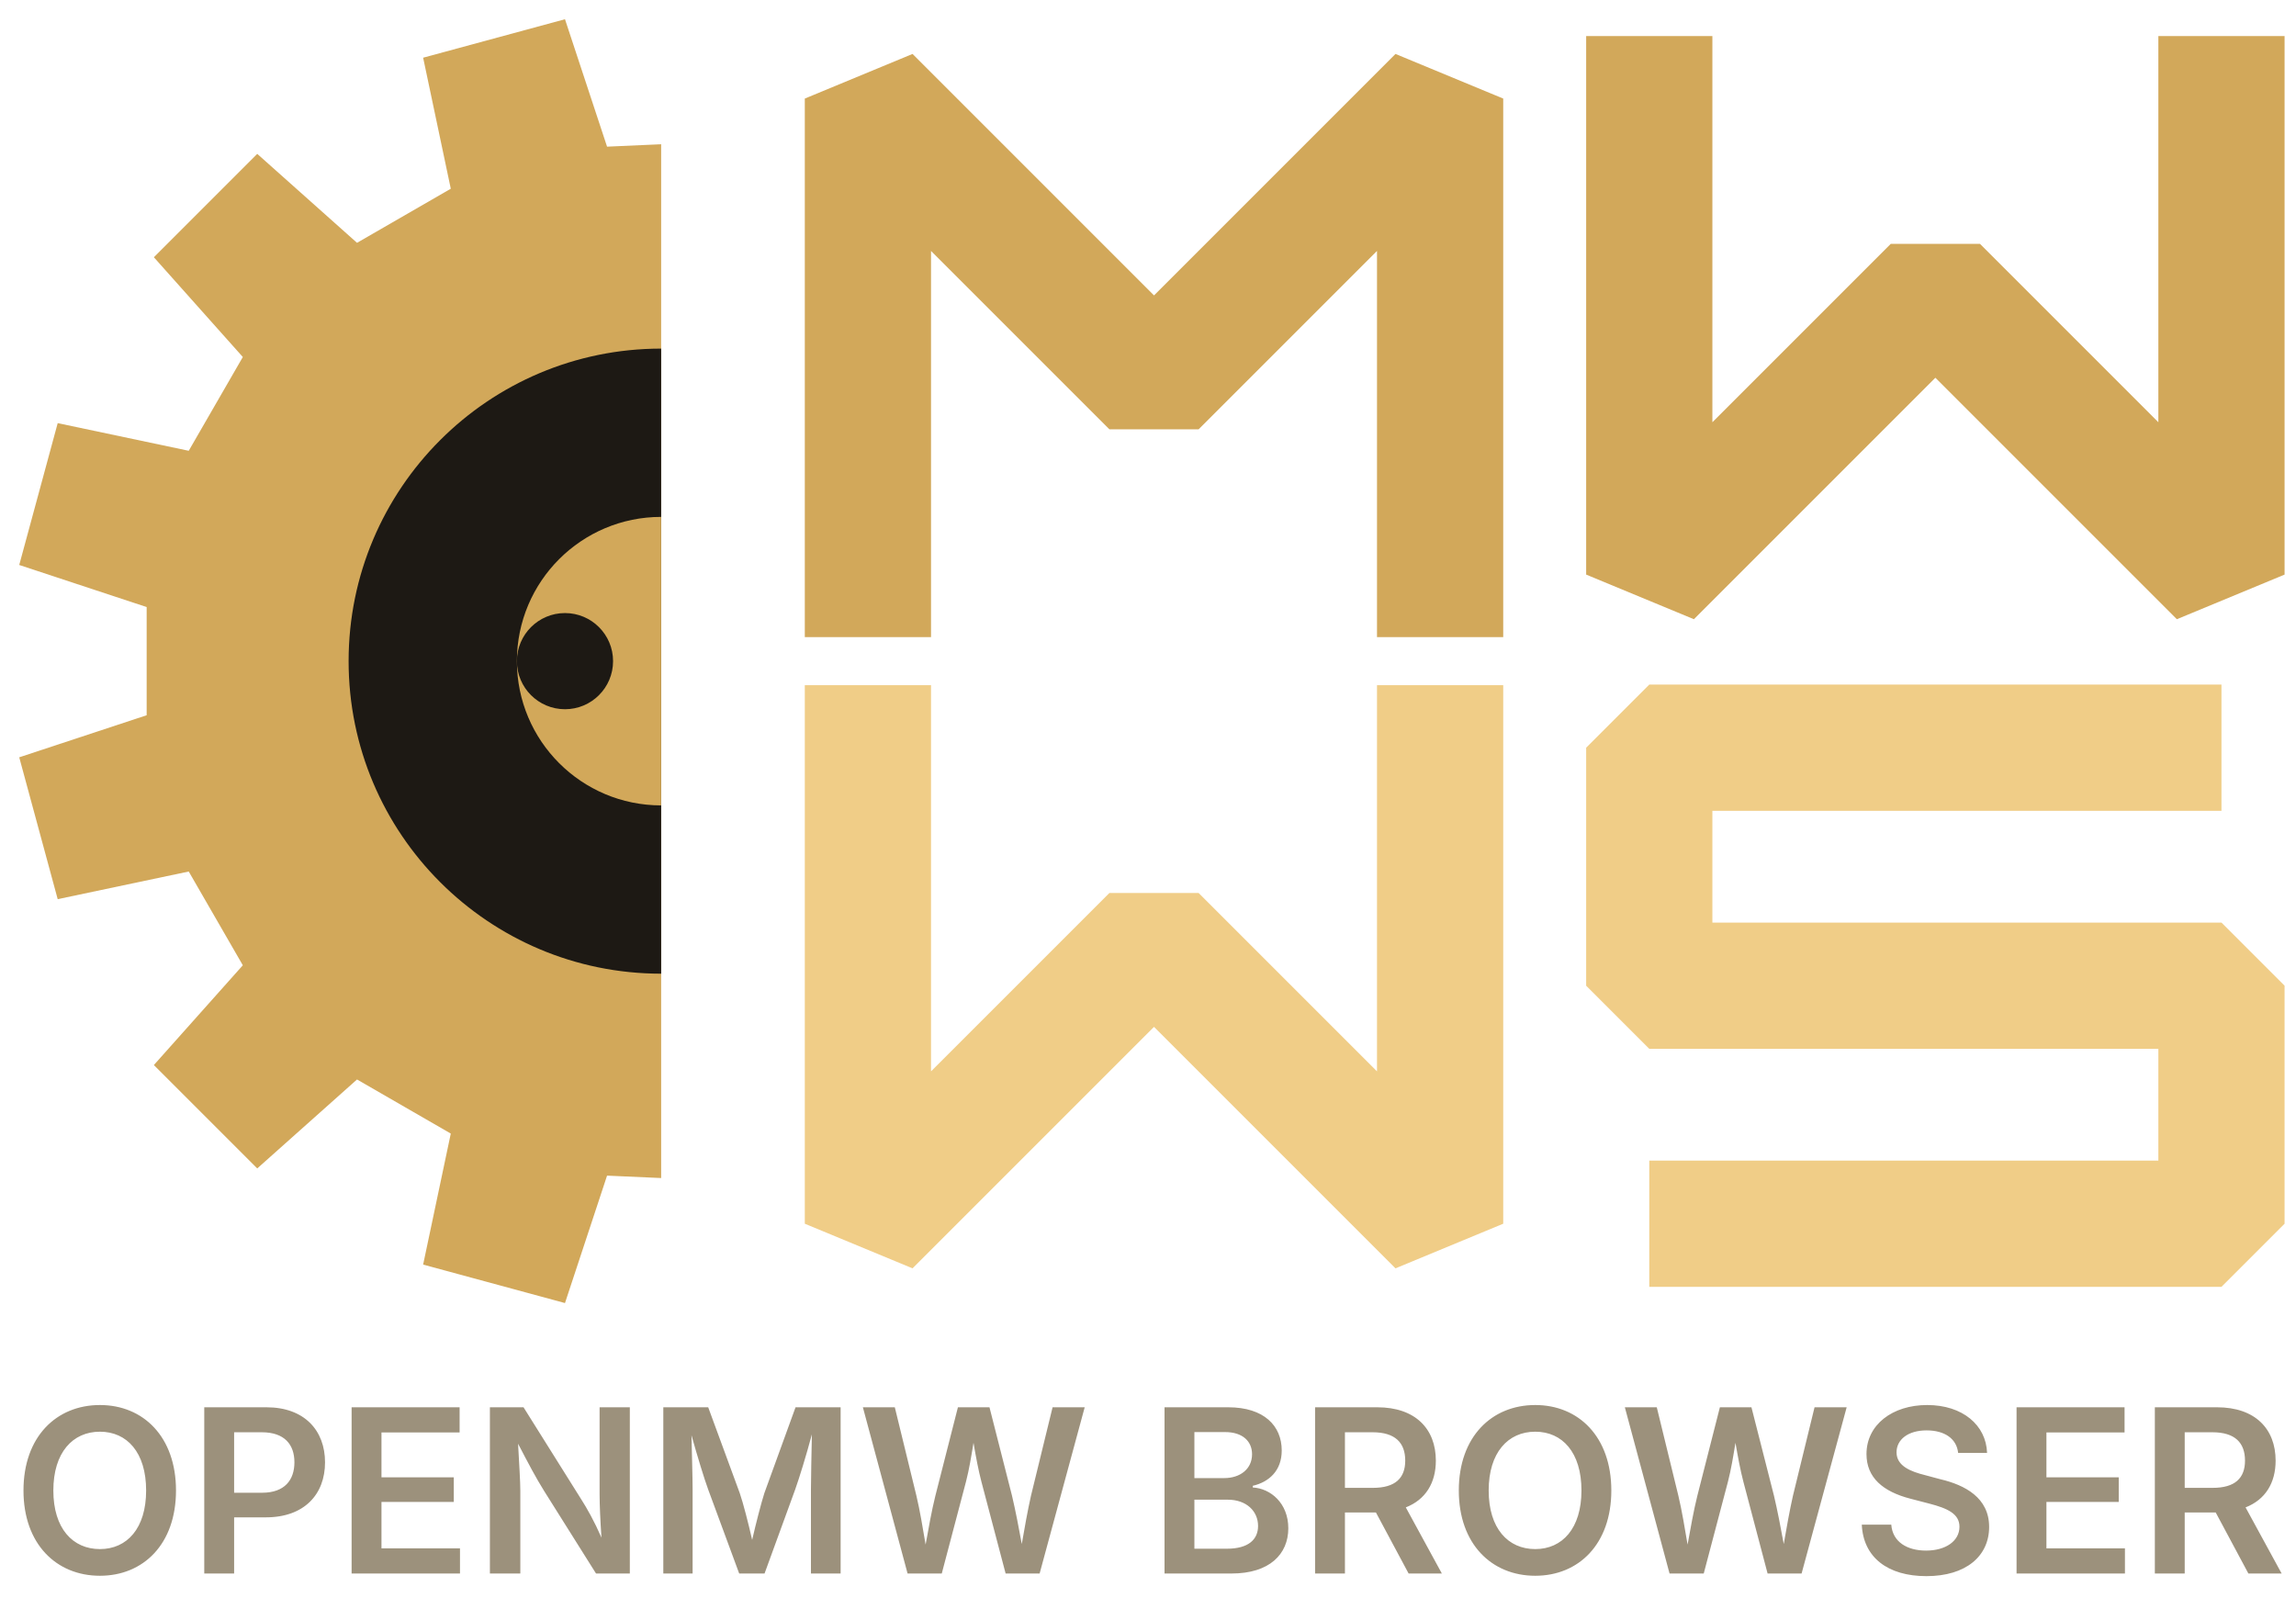
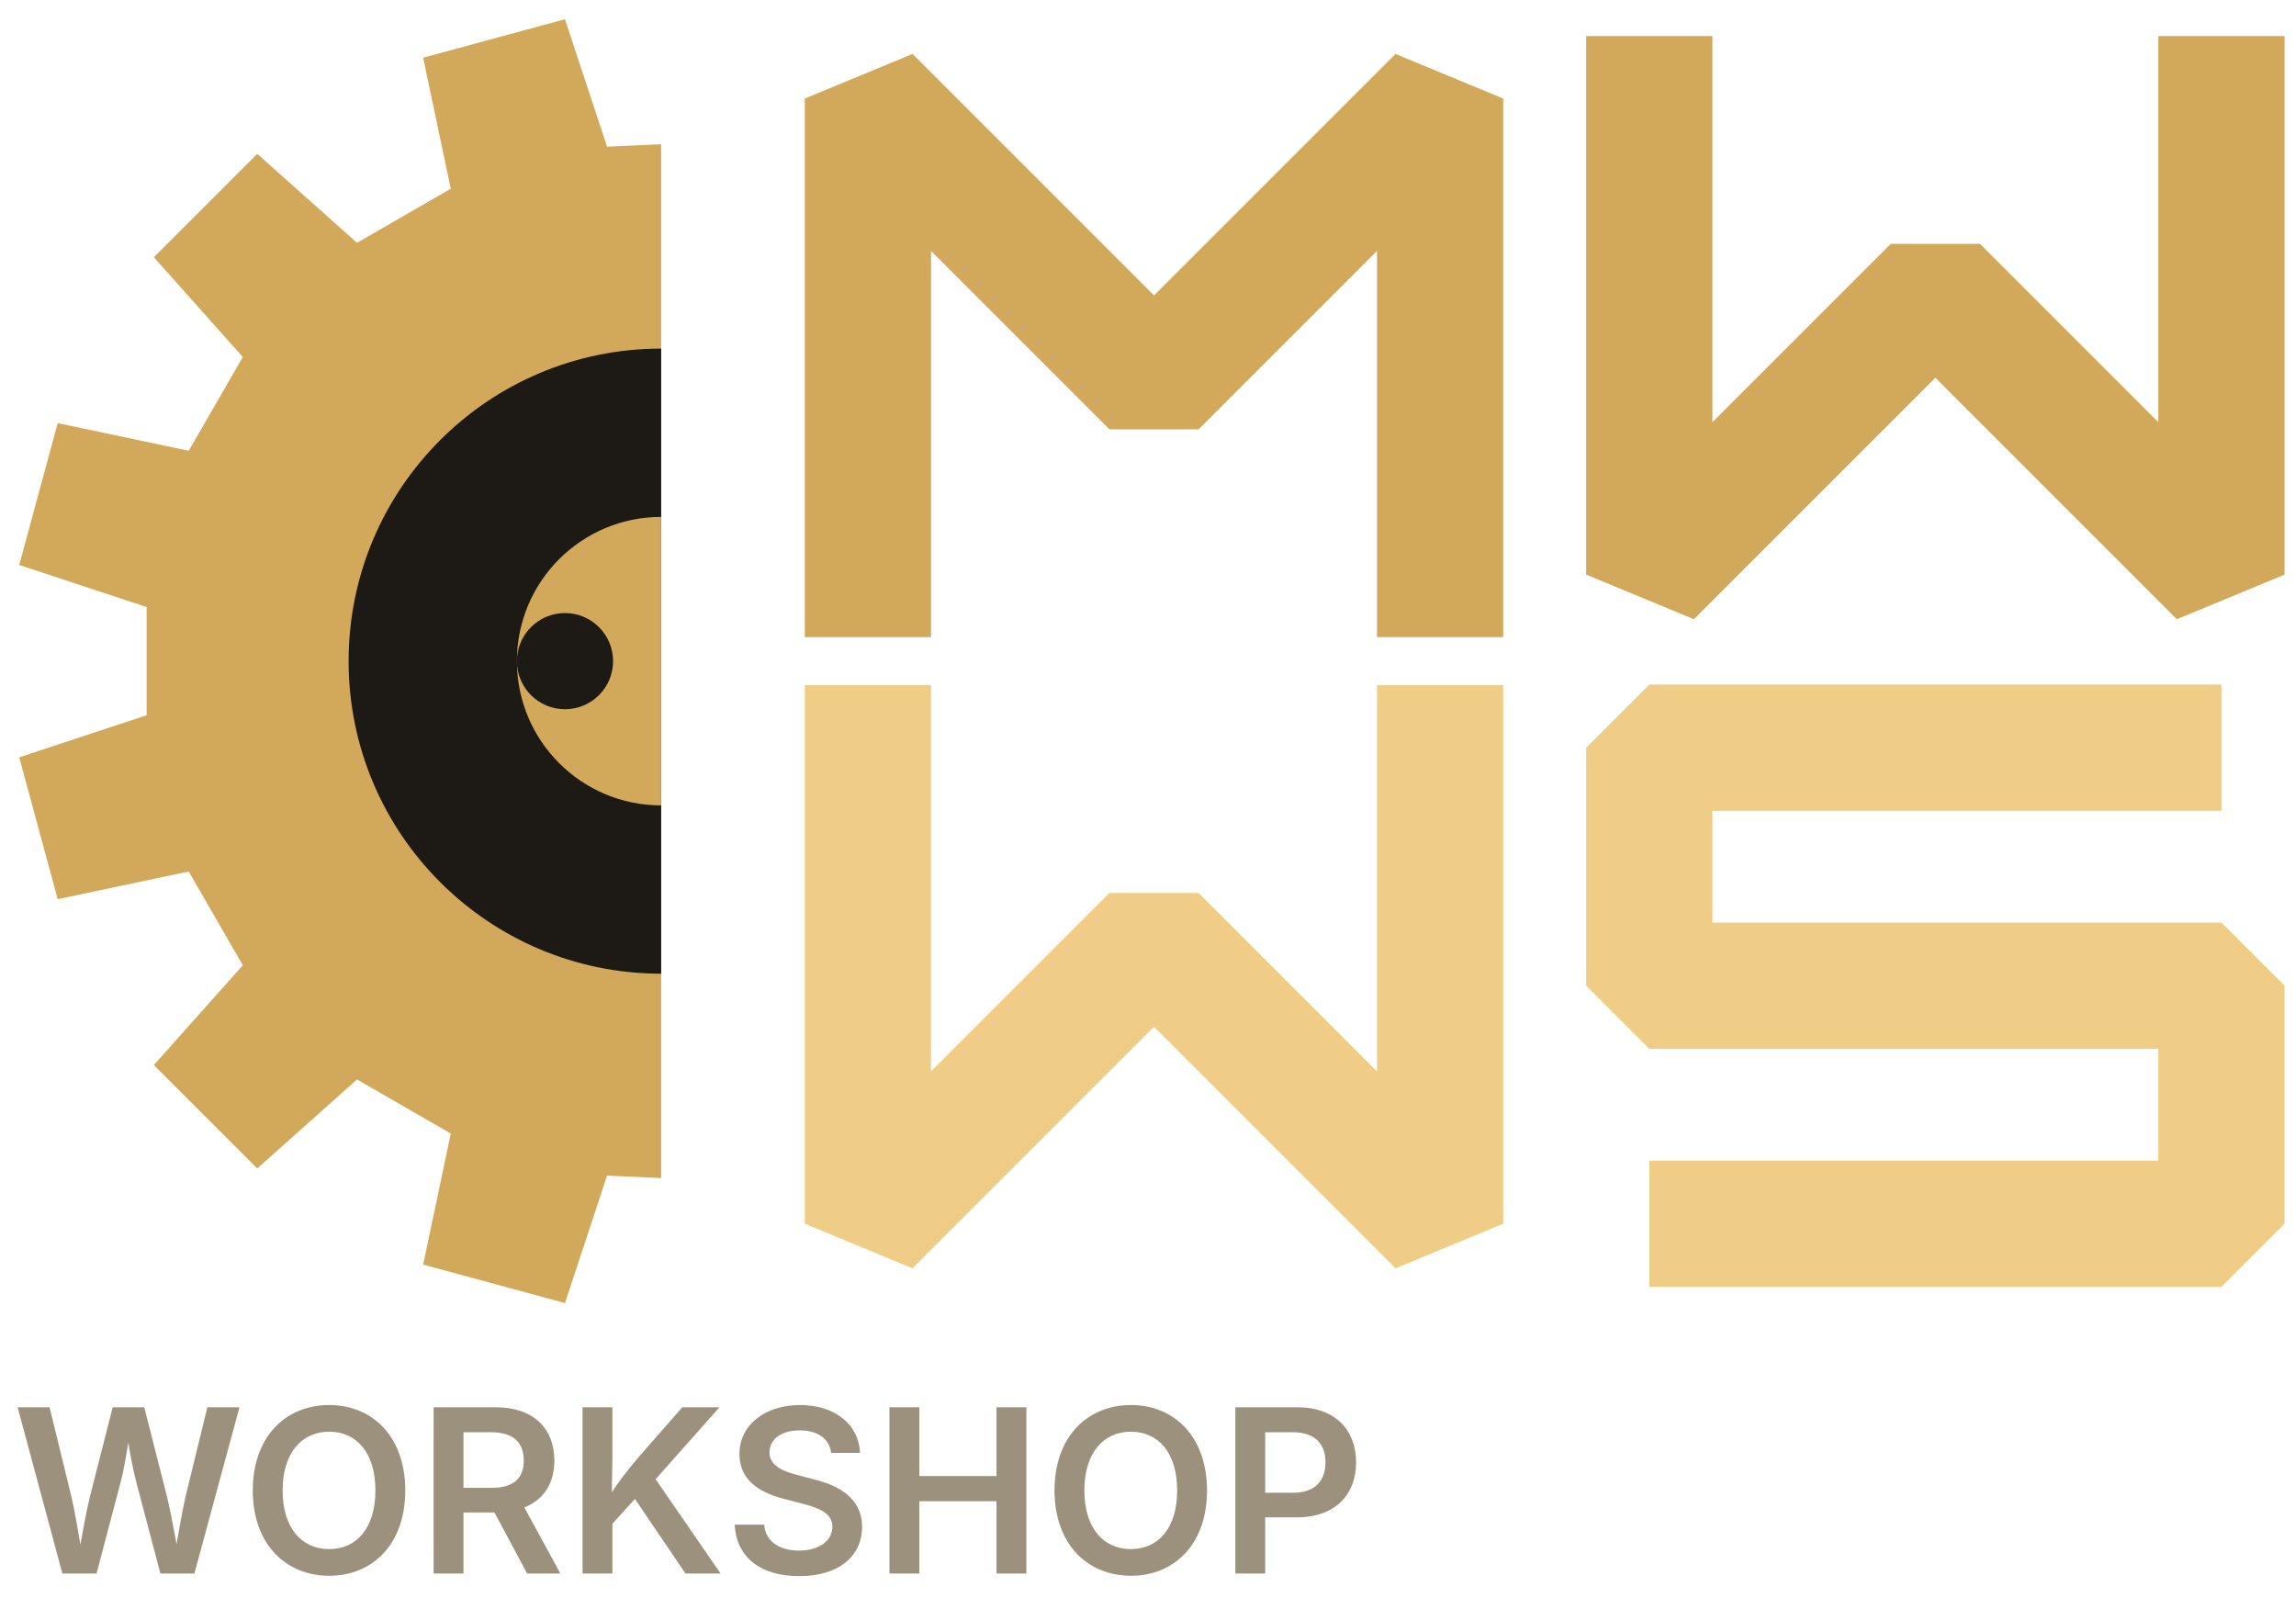
<svg xmlns="http://www.w3.org/2000/svg" viewBox="33 5 191.0 132.9">
  <style>.lg-g{fill:#d2a85a}.lg-h{fill:#1d1914}.lg-a,.lg-b{fill:none;stroke-width:10.5;stroke-linejoin:bevel;stroke-linecap:butt}.lg-a{stroke:#d2a85a}.lg-b{stroke:#f0cd87}.lg-s{fill:#9c917c;font:600 19px Inter,"Segoe UI",sans-serif}</style>
  <path class="lg-g" d="M88,17 L83.5,17.2 L80.0,6.6 L68.2,9.8 L70.5,20.7 L62.7,25.2 L54.4,17.8 L45.8,26.4 L53.2,34.7 L48.7,42.5 L37.8,40.2 L34.6,52.0 L45.2,55.5 L45.2,64.5 L34.6,68.0 L37.8,79.8 L48.7,77.5 L53.2,85.3 L45.8,93.6 L54.4,102.2 L62.7,94.8 L70.5,99.3 L68.2,110.2 L80.0,113.4 L83.5,102.8 L88,103 Z" />
  <path class="lg-h" d="M88,34 A26,26 0 0 0 88,86 Z" />
  <path class="lg-g" d="M88,48 A12,12 0 0 0 88,72 Z" />
  <circle class="lg-h" cx="80" cy="60" r="4" />
  <polyline class="lg-a" points="105.2,58.0 105.2,13.2 129.0,37.0 152.8,13.2 152.8,58.0" />
  <polyline class="lg-a" points="170.2,8.0 170.2,52.8 194.0,29.0 217.8,52.8 217.8,8.0" />
  <polyline class="lg-b" points="105.2,62.0 105.2,106.8 129.0,83.0 152.8,106.8 152.8,62.0" />
  <polyline class="lg-b" points="217.8,67.2 170.2,67.2 170.2,87.0 217.8,87.0 217.8,106.8 170.2,106.8" />
-   <text class="lg-s" x="34" y="135.9" textLength="189.0" lengthAdjust="spacingAndGlyphs">OPENMW BROWSER</text>
+   <text class="lg-s" x="34" y="135.9" textLength="189.0" lengthAdjust="spacing">WORKSHOP</text>
</svg>
